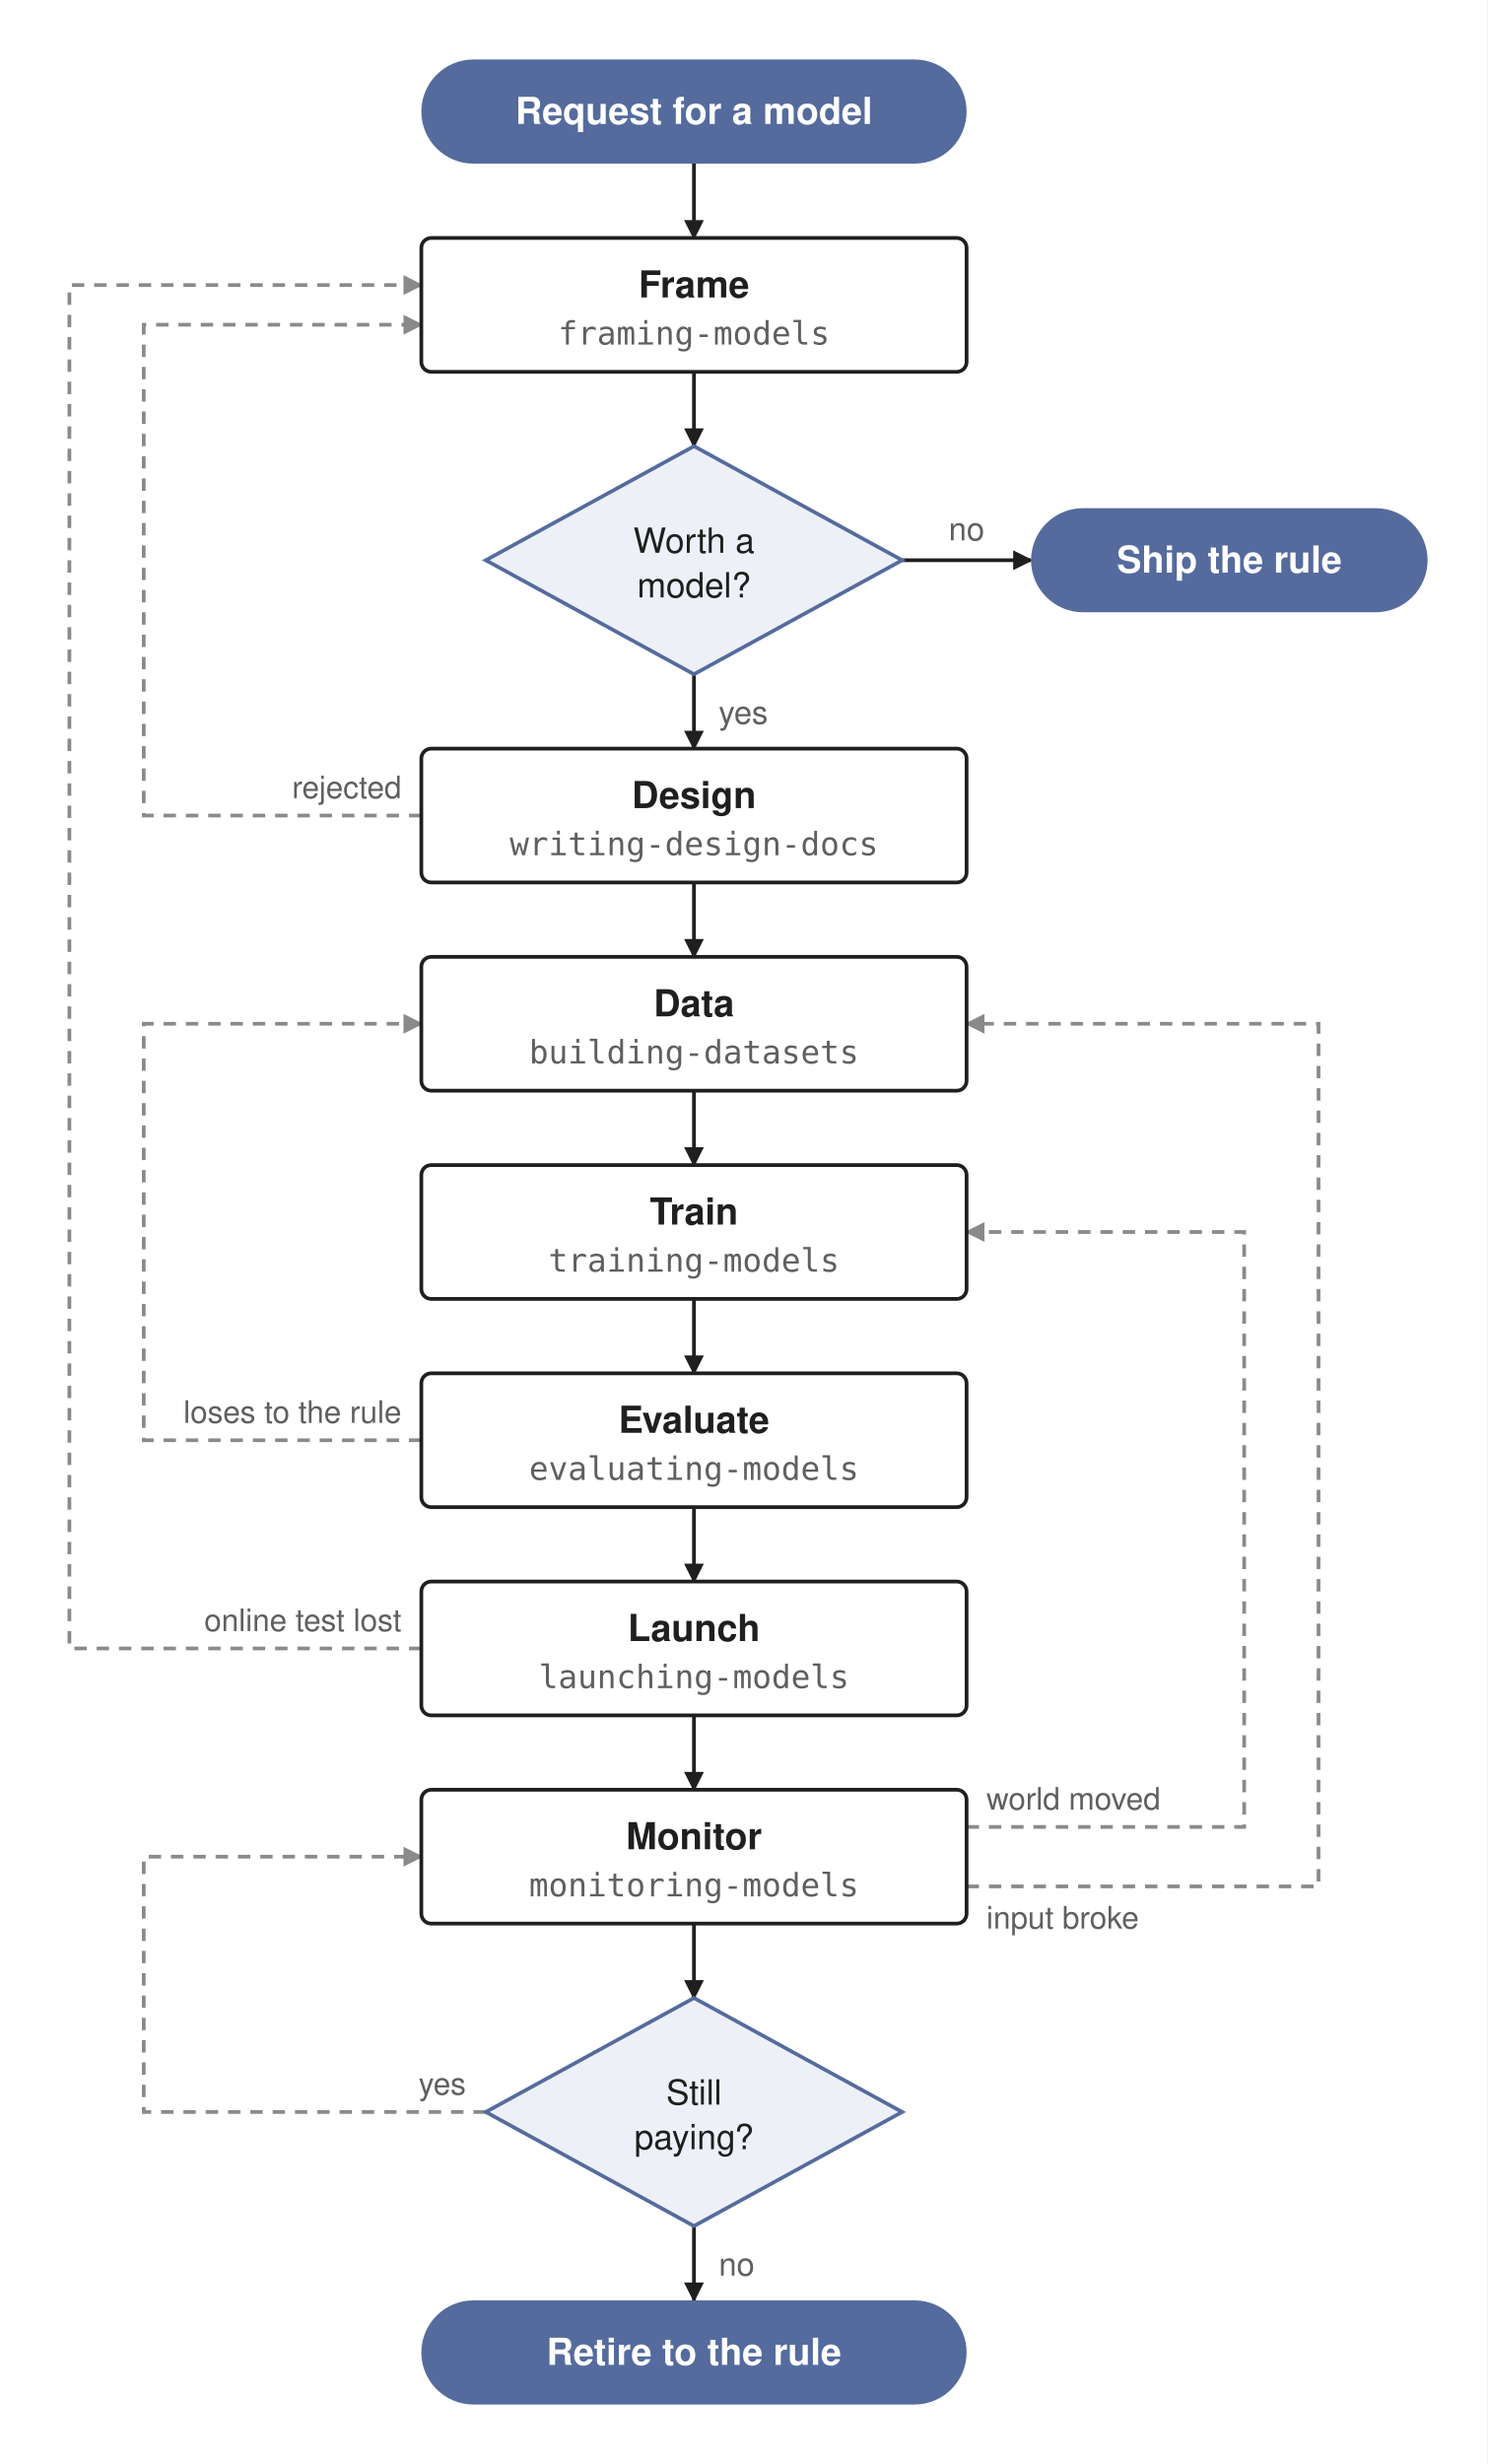
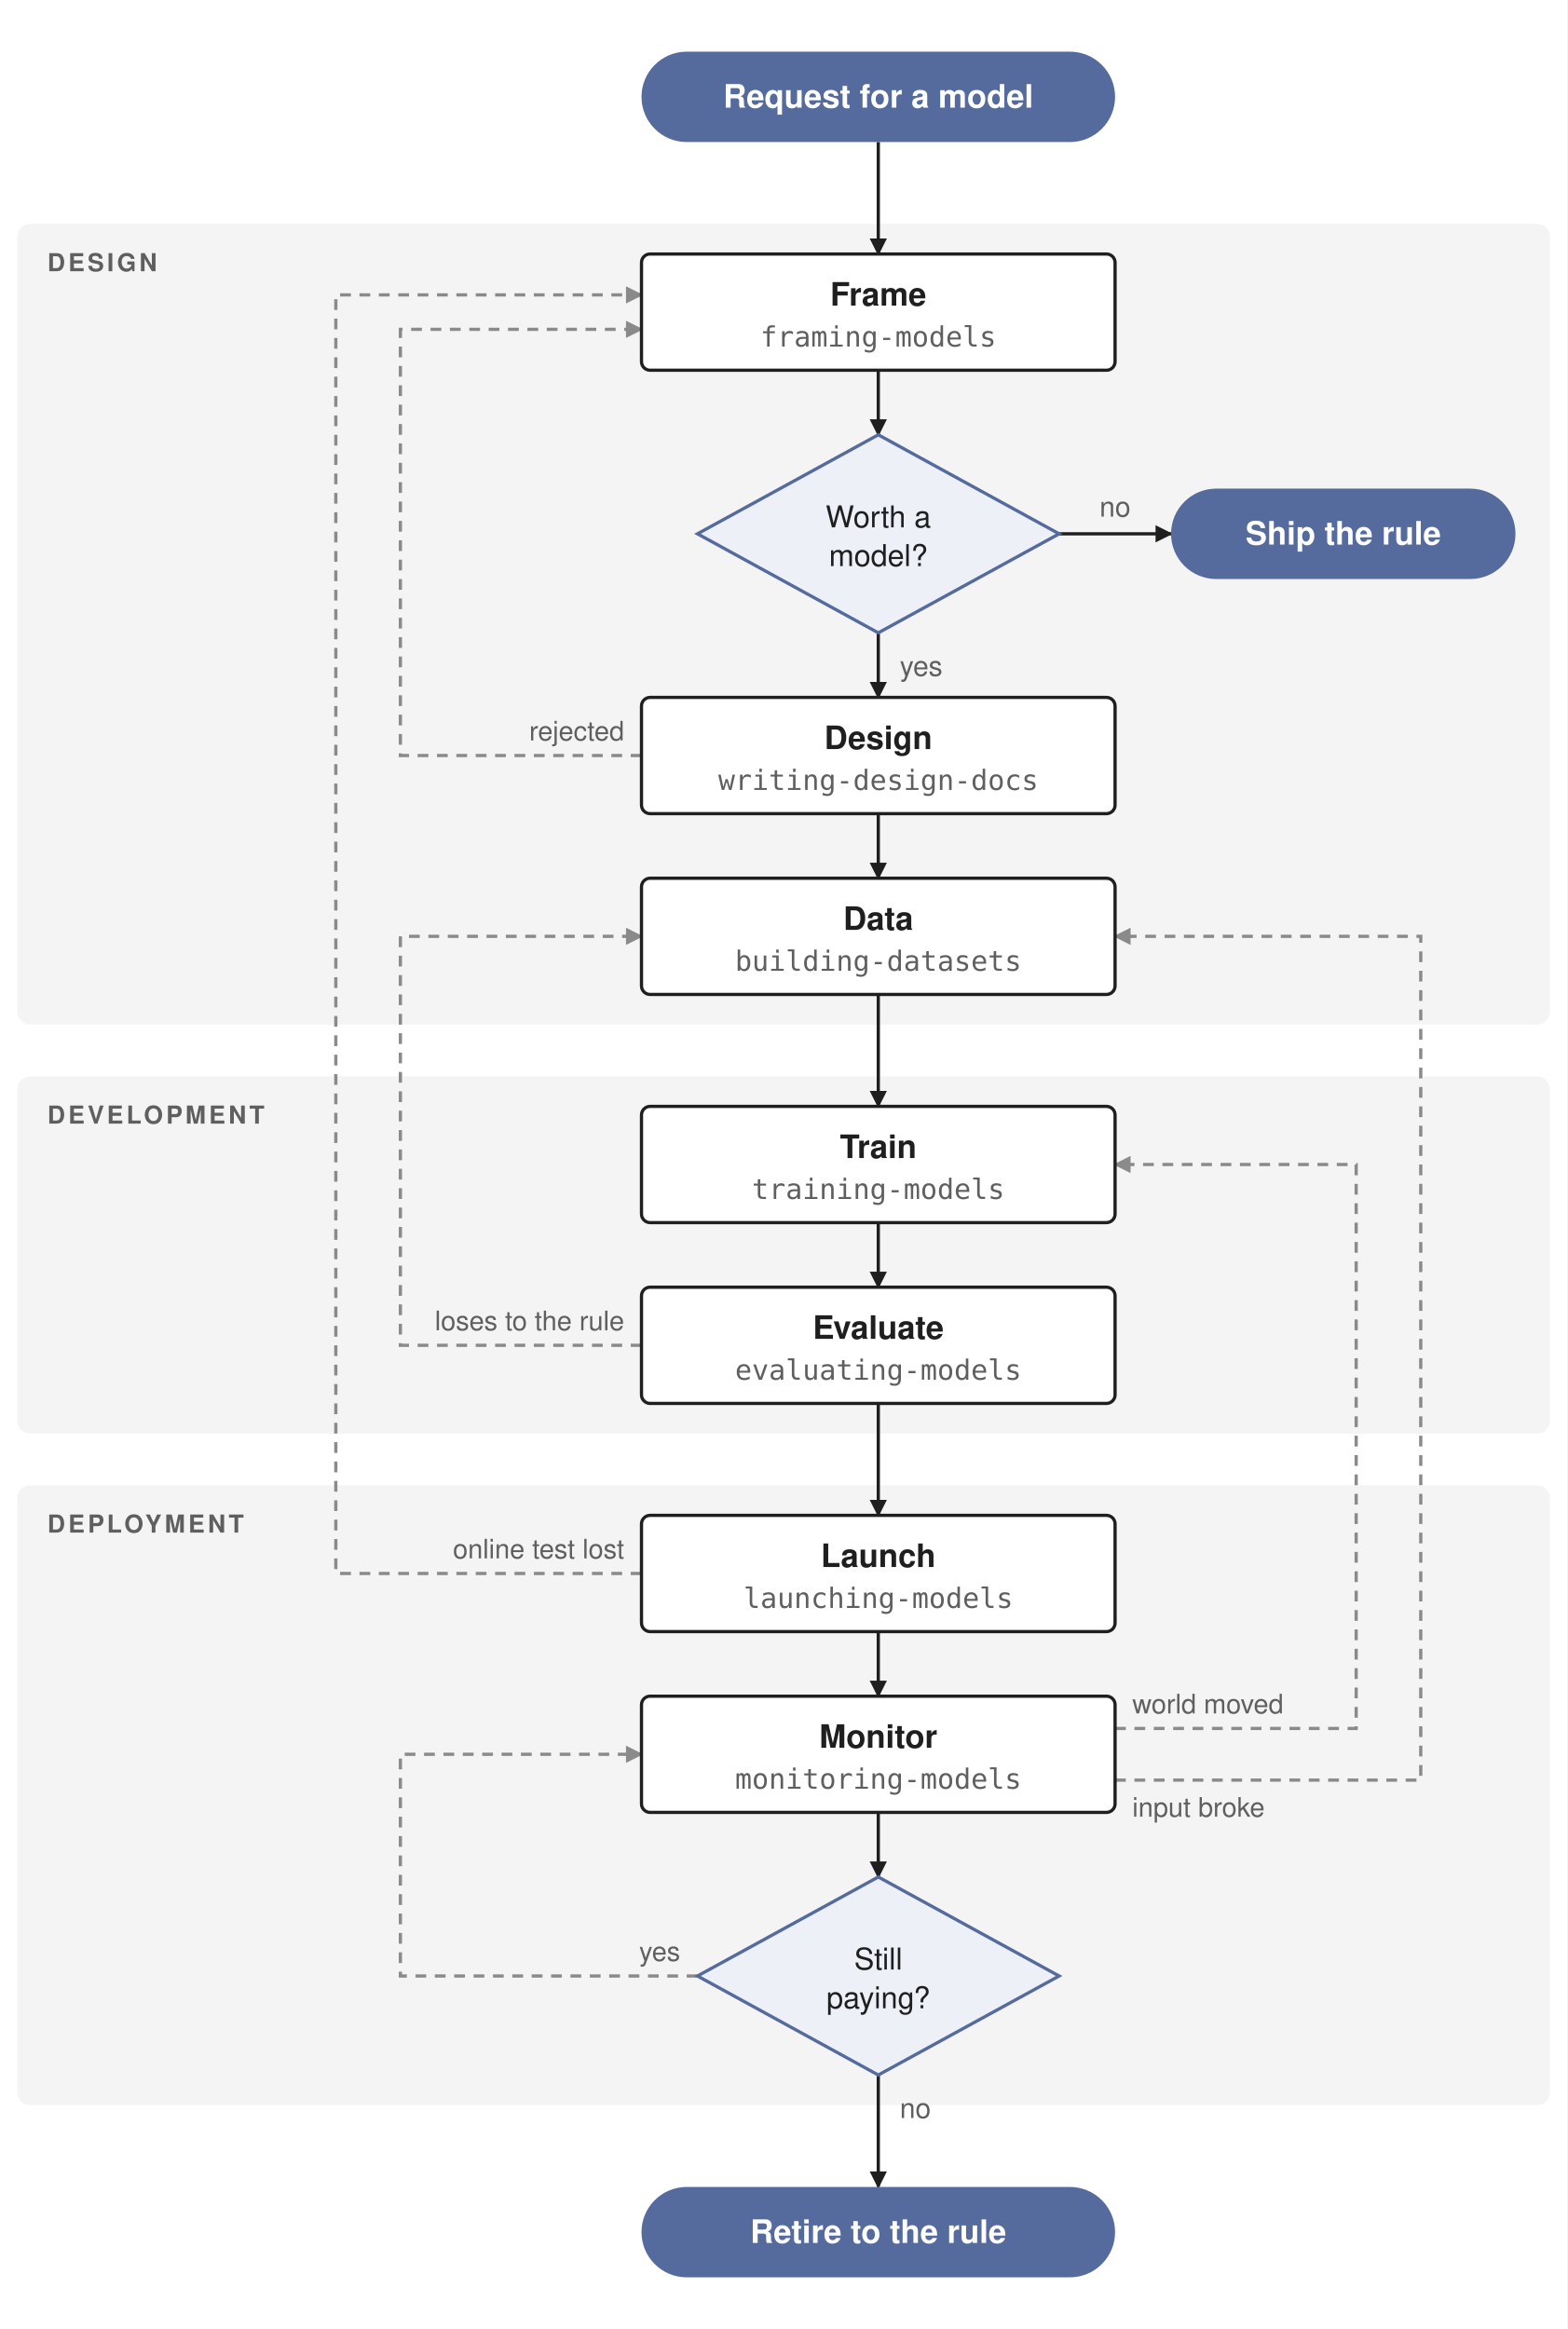
- <svg xmlns="http://www.w3.org/2000/svg" viewBox="0 0 600 994" width="600" height="994" role="img" aria-labelledby="title desc">
+ <svg xmlns="http://www.w3.org/2000/svg" viewBox="0 0 728 1082" width="728" height="1082" role="img" aria-labelledby="title desc">
  <defs>
    <marker id="main" viewBox="0 0 10 10" refX="9" refY="5" markerWidth="8" markerHeight="8" markerUnits="userSpaceOnUse" orient="auto">
      <path d="M0,0 L10,5 L0,10 z" fill="#1f1f1f" />
    </marker>
    <marker id="loop" viewBox="0 0 10 10" refX="9" refY="5" markerWidth="8" markerHeight="8" markerUnits="userSpaceOnUse" orient="auto">
      <path d="M0,0 L10,5 L0,10 z" fill="#8a8a8a" />
    </marker>
  </defs>
  <rect width="100%" height="100%" fill="#ffffff" />
-   <path d="M280,66 L280,96" fill="none" stroke-width="1.5" stroke="#1f1f1f" marker-end="url(#main)" />
-   <path d="M280,150 L280,180" fill="none" stroke-width="1.5" stroke="#1f1f1f" marker-end="url(#main)" />
-   <path d="M280,272 L280,302" fill="none" stroke-width="1.5" stroke="#1f1f1f" marker-end="url(#main)" />
-   <path d="M280,356 L280,386" fill="none" stroke-width="1.5" stroke="#1f1f1f" marker-end="url(#main)" />
-   <path d="M280,440 L280,470" fill="none" stroke-width="1.5" stroke="#1f1f1f" marker-end="url(#main)" />
-   <path d="M280,524 L280,554" fill="none" stroke-width="1.5" stroke="#1f1f1f" marker-end="url(#main)" />
-   <path d="M280,608 L280,638" fill="none" stroke-width="1.5" stroke="#1f1f1f" marker-end="url(#main)" />
-   <path d="M280,692 L280,722" fill="none" stroke-width="1.5" stroke="#1f1f1f" marker-end="url(#main)" />
-   <path d="M280,776 L280,806" fill="none" stroke-width="1.5" stroke="#1f1f1f" marker-end="url(#main)" />
-   <path d="M280,898 L280,928" fill="none" stroke-width="1.5" stroke="#1f1f1f" marker-end="url(#main)" />
-   <text x="290" y="292" font-family="-apple-system, BlinkMacSystemFont, 'Segoe UI', Helvetica, Arial, sans-serif" font-size="13" font-weight="normal" fill="#5f5f5f" text-anchor="start">yes</text>
-   <text x="290" y="918" font-family="-apple-system, BlinkMacSystemFont, 'Segoe UI', Helvetica, Arial, sans-serif" font-size="13" font-weight="normal" fill="#5f5f5f" text-anchor="start">no</text>
-   <path d="M364,226 L416,226" fill="none" stroke-width="1.5" stroke="#1f1f1f" marker-end="url(#main)" />
-   <text x="390" y="218" font-family="-apple-system, BlinkMacSystemFont, 'Segoe UI', Helvetica, Arial, sans-serif" font-size="13" font-weight="normal" fill="#5f5f5f" text-anchor="middle">no</text>
-   <rect x="416" y="205" width="160" height="42" rx="21" fill="#556b9d" />
-   <text x="496" y="231" font-family="-apple-system, BlinkMacSystemFont, 'Segoe UI', Helvetica, Arial, sans-serif" font-size="15" font-weight="600" fill="#ffffff" text-anchor="middle">Ship the rule</text>
-   <path d="M170,329 L58,329 L58,131 L170,131" fill="none" stroke-width="1.5" stroke="#8a8a8a" stroke-dasharray="5 4" marker-end="url(#loop)" />
-   <text x="162" y="322" font-family="-apple-system, BlinkMacSystemFont, 'Segoe UI', Helvetica, Arial, sans-serif" font-size="12.5" font-weight="normal" fill="#5f5f5f" text-anchor="end">rejected</text>
-   <path d="M170,581 L58,581 L58,413 L170,413" fill="none" stroke-width="1.5" stroke="#8a8a8a" stroke-dasharray="5 4" marker-end="url(#loop)" />
-   <text x="162" y="574" font-family="-apple-system, BlinkMacSystemFont, 'Segoe UI', Helvetica, Arial, sans-serif" font-size="12.5" font-weight="normal" fill="#5f5f5f" text-anchor="end">loses to the rule</text>
-   <path d="M170,665 L28,665 L28,115 L170,115" fill="none" stroke-width="1.5" stroke="#8a8a8a" stroke-dasharray="5 4" marker-end="url(#loop)" />
-   <text x="162" y="658" font-family="-apple-system, BlinkMacSystemFont, 'Segoe UI', Helvetica, Arial, sans-serif" font-size="12.5" font-weight="normal" fill="#5f5f5f" text-anchor="end">online test lost</text>
-   <path d="M196,852 L58,852 L58,749 L170,749" fill="none" stroke-width="1.5" stroke="#8a8a8a" stroke-dasharray="5 4" marker-end="url(#loop)" />
-   <text x="188" y="845" font-family="-apple-system, BlinkMacSystemFont, 'Segoe UI', Helvetica, Arial, sans-serif" font-size="12.5" font-weight="normal" fill="#5f5f5f" text-anchor="end">yes</text>
-   <path d="M390,737 L502,737 L502,497 L390,497" fill="none" stroke-width="1.5" stroke="#8a8a8a" stroke-dasharray="5 4" marker-end="url(#loop)" />
-   <text x="398" y="730" font-family="-apple-system, BlinkMacSystemFont, 'Segoe UI', Helvetica, Arial, sans-serif" font-size="12.5" font-weight="normal" fill="#5f5f5f" text-anchor="start">world moved</text>
-   <path d="M390,761 L532,761 L532,413 L390,413" fill="none" stroke-width="1.5" stroke="#8a8a8a" stroke-dasharray="5 4" marker-end="url(#loop)" />
-   <text x="398" y="778" font-family="-apple-system, BlinkMacSystemFont, 'Segoe UI', Helvetica, Arial, sans-serif" font-size="12.5" font-weight="normal" fill="#5f5f5f" text-anchor="start">input broke</text>
-   <rect x="170" y="24" width="220" height="42" rx="21" fill="#556b9d" />
-   <text x="280" y="50" font-family="-apple-system, BlinkMacSystemFont, 'Segoe UI', Helvetica, Arial, sans-serif" font-size="15" font-weight="600" fill="#ffffff" text-anchor="middle">Request for a model</text>
-   <rect x="170" y="96" width="220" height="54" rx="4" fill="#ffffff" stroke="#1f1f1f" stroke-width="1.5" />
-   <text x="280" y="120" font-family="-apple-system, BlinkMacSystemFont, 'Segoe UI', Helvetica, Arial, sans-serif" font-size="15" font-weight="600" fill="#1f1f1f" text-anchor="middle">Frame</text>
-   <text x="280" y="139" font-family="ui-monospace, SFMono-Regular, Menlo, Consolas, monospace" font-size="13" font-weight="normal" fill="#5f5f5f" text-anchor="middle">framing-models</text>
-   <polygon points="280,180 364,226 280,272 196,226" fill="#edf0f6" stroke="#556b9d" stroke-width="1.5" />
-   <text x="280" y="223" font-family="-apple-system, BlinkMacSystemFont, 'Segoe UI', Helvetica, Arial, sans-serif" font-size="14" font-weight="normal" fill="#1f1f1f" text-anchor="middle">Worth a</text>
-   <text x="280" y="241" font-family="-apple-system, BlinkMacSystemFont, 'Segoe UI', Helvetica, Arial, sans-serif" font-size="14" font-weight="normal" fill="#1f1f1f" text-anchor="middle">model?</text>
-   <rect x="170" y="302" width="220" height="54" rx="4" fill="#ffffff" stroke="#1f1f1f" stroke-width="1.5" />
-   <text x="280" y="326" font-family="-apple-system, BlinkMacSystemFont, 'Segoe UI', Helvetica, Arial, sans-serif" font-size="15" font-weight="600" fill="#1f1f1f" text-anchor="middle">Design</text>
-   <text x="280" y="345" font-family="ui-monospace, SFMono-Regular, Menlo, Consolas, monospace" font-size="13" font-weight="normal" fill="#5f5f5f" text-anchor="middle">writing-design-docs</text>
-   <rect x="170" y="386" width="220" height="54" rx="4" fill="#ffffff" stroke="#1f1f1f" stroke-width="1.5" />
-   <text x="280" y="410" font-family="-apple-system, BlinkMacSystemFont, 'Segoe UI', Helvetica, Arial, sans-serif" font-size="15" font-weight="600" fill="#1f1f1f" text-anchor="middle">Data</text>
-   <text x="280" y="429" font-family="ui-monospace, SFMono-Regular, Menlo, Consolas, monospace" font-size="13" font-weight="normal" fill="#5f5f5f" text-anchor="middle">building-datasets</text>
-   <rect x="170" y="470" width="220" height="54" rx="4" fill="#ffffff" stroke="#1f1f1f" stroke-width="1.5" />
-   <text x="280" y="494" font-family="-apple-system, BlinkMacSystemFont, 'Segoe UI', Helvetica, Arial, sans-serif" font-size="15" font-weight="600" fill="#1f1f1f" text-anchor="middle">Train</text>
-   <text x="280" y="513" font-family="ui-monospace, SFMono-Regular, Menlo, Consolas, monospace" font-size="13" font-weight="normal" fill="#5f5f5f" text-anchor="middle">training-models</text>
-   <rect x="170" y="554" width="220" height="54" rx="4" fill="#ffffff" stroke="#1f1f1f" stroke-width="1.5" />
-   <text x="280" y="578" font-family="-apple-system, BlinkMacSystemFont, 'Segoe UI', Helvetica, Arial, sans-serif" font-size="15" font-weight="600" fill="#1f1f1f" text-anchor="middle">Evaluate</text>
-   <text x="280" y="597" font-family="ui-monospace, SFMono-Regular, Menlo, Consolas, monospace" font-size="13" font-weight="normal" fill="#5f5f5f" text-anchor="middle">evaluating-models</text>
-   <rect x="170" y="638" width="220" height="54" rx="4" fill="#ffffff" stroke="#1f1f1f" stroke-width="1.5" />
-   <text x="280" y="662" font-family="-apple-system, BlinkMacSystemFont, 'Segoe UI', Helvetica, Arial, sans-serif" font-size="15" font-weight="600" fill="#1f1f1f" text-anchor="middle">Launch</text>
-   <text x="280" y="681" font-family="ui-monospace, SFMono-Regular, Menlo, Consolas, monospace" font-size="13" font-weight="normal" fill="#5f5f5f" text-anchor="middle">launching-models</text>
-   <rect x="170" y="722" width="220" height="54" rx="4" fill="#ffffff" stroke="#1f1f1f" stroke-width="1.5" />
-   <text x="280" y="746" font-family="-apple-system, BlinkMacSystemFont, 'Segoe UI', Helvetica, Arial, sans-serif" font-size="15" font-weight="600" fill="#1f1f1f" text-anchor="middle">Monitor</text>
-   <text x="280" y="765" font-family="ui-monospace, SFMono-Regular, Menlo, Consolas, monospace" font-size="13" font-weight="normal" fill="#5f5f5f" text-anchor="middle">monitoring-models</text>
-   <polygon points="280,806 364,852 280,898 196,852" fill="#edf0f6" stroke="#556b9d" stroke-width="1.5" />
-   <text x="280" y="849" font-family="-apple-system, BlinkMacSystemFont, 'Segoe UI', Helvetica, Arial, sans-serif" font-size="14" font-weight="normal" fill="#1f1f1f" text-anchor="middle">Still</text>
-   <text x="280" y="867" font-family="-apple-system, BlinkMacSystemFont, 'Segoe UI', Helvetica, Arial, sans-serif" font-size="14" font-weight="normal" fill="#1f1f1f" text-anchor="middle">paying?</text>
-   <rect x="170" y="928" width="220" height="42" rx="21" fill="#556b9d" />
-   <text x="280" y="954" font-family="-apple-system, BlinkMacSystemFont, 'Segoe UI', Helvetica, Arial, sans-serif" font-size="15" font-weight="600" fill="#ffffff" text-anchor="middle">Retire to the rule</text>
+   <rect x="8" y="104" width="712" height="372" rx="6" fill="#f4f4f4" />
+   <text x="22" y="126" font-family="-apple-system, BlinkMacSystemFont, 'Segoe UI', Helvetica, Arial, sans-serif" font-size="11.5" font-weight="600" letter-spacing="1.4" fill="#5f5f5f">DESIGN</text>
+   <rect x="8" y="500" width="712" height="166" rx="6" fill="#f4f4f4" />
+   <text x="22" y="522" font-family="-apple-system, BlinkMacSystemFont, 'Segoe UI', Helvetica, Arial, sans-serif" font-size="11.5" font-weight="600" letter-spacing="1.4" fill="#5f5f5f">DEVELOPMENT</text>
+   <rect x="8" y="690" width="712" height="288" rx="6" fill="#f4f4f4" />
+   <text x="22" y="712" font-family="-apple-system, BlinkMacSystemFont, 'Segoe UI', Helvetica, Arial, sans-serif" font-size="11.5" font-weight="600" letter-spacing="1.4" fill="#5f5f5f">DEPLOYMENT</text>
+   <path d="M408,66 L408,118" fill="none" stroke-width="1.5" stroke="#1f1f1f" marker-end="url(#main)" />
+   <path d="M408,172 L408,202" fill="none" stroke-width="1.5" stroke="#1f1f1f" marker-end="url(#main)" />
+   <path d="M408,294 L408,324" fill="none" stroke-width="1.5" stroke="#1f1f1f" marker-end="url(#main)" />
+   <path d="M408,378 L408,408" fill="none" stroke-width="1.5" stroke="#1f1f1f" marker-end="url(#main)" />
+   <path d="M408,462 L408,514" fill="none" stroke-width="1.5" stroke="#1f1f1f" marker-end="url(#main)" />
+   <path d="M408,568 L408,598" fill="none" stroke-width="1.5" stroke="#1f1f1f" marker-end="url(#main)" />
+   <path d="M408,652 L408,704" fill="none" stroke-width="1.5" stroke="#1f1f1f" marker-end="url(#main)" />
+   <path d="M408,758 L408,788" fill="none" stroke-width="1.5" stroke="#1f1f1f" marker-end="url(#main)" />
+   <path d="M408,842 L408,872" fill="none" stroke-width="1.5" stroke="#1f1f1f" marker-end="url(#main)" />
+   <path d="M408,964 L408,1016" fill="none" stroke-width="1.5" stroke="#1f1f1f" marker-end="url(#main)" />
+   <text x="418" y="314" font-family="-apple-system, BlinkMacSystemFont, 'Segoe UI', Helvetica, Arial, sans-serif" font-size="13" font-weight="normal" fill="#5f5f5f" text-anchor="start">yes</text>
+   <text x="418" y="984" font-family="-apple-system, BlinkMacSystemFont, 'Segoe UI', Helvetica, Arial, sans-serif" font-size="13" font-weight="normal" fill="#5f5f5f" text-anchor="start">no</text>
+   <path d="M492,248 L544,248" fill="none" stroke-width="1.5" stroke="#1f1f1f" marker-end="url(#main)" />
+   <text x="518" y="240" font-family="-apple-system, BlinkMacSystemFont, 'Segoe UI', Helvetica, Arial, sans-serif" font-size="13" font-weight="normal" fill="#5f5f5f" text-anchor="middle">no</text>
+   <rect x="544" y="227" width="160" height="42" rx="21" fill="#556b9d" />
+   <text x="624" y="253" font-family="-apple-system, BlinkMacSystemFont, 'Segoe UI', Helvetica, Arial, sans-serif" font-size="15" font-weight="600" fill="#ffffff" text-anchor="middle">Ship the rule</text>
+   <path d="M298,351 L186,351 L186,153 L298,153" fill="none" stroke-width="1.5" stroke="#8a8a8a" stroke-dasharray="5 4" marker-end="url(#loop)" />
+   <text x="290" y="344" font-family="-apple-system, BlinkMacSystemFont, 'Segoe UI', Helvetica, Arial, sans-serif" font-size="12.5" font-weight="normal" fill="#5f5f5f" text-anchor="end">rejected</text>
+   <path d="M298,625 L186,625 L186,435 L298,435" fill="none" stroke-width="1.5" stroke="#8a8a8a" stroke-dasharray="5 4" marker-end="url(#loop)" />
+   <text x="290" y="618" font-family="-apple-system, BlinkMacSystemFont, 'Segoe UI', Helvetica, Arial, sans-serif" font-size="12.5" font-weight="normal" fill="#5f5f5f" text-anchor="end">loses to the rule</text>
+   <path d="M298,731 L156,731 L156,137 L298,137" fill="none" stroke-width="1.5" stroke="#8a8a8a" stroke-dasharray="5 4" marker-end="url(#loop)" />
+   <text x="290" y="724" font-family="-apple-system, BlinkMacSystemFont, 'Segoe UI', Helvetica, Arial, sans-serif" font-size="12.5" font-weight="normal" fill="#5f5f5f" text-anchor="end">online test lost</text>
+   <path d="M324,918 L186,918 L186,815 L298,815" fill="none" stroke-width="1.5" stroke="#8a8a8a" stroke-dasharray="5 4" marker-end="url(#loop)" />
+   <text x="316" y="911" font-family="-apple-system, BlinkMacSystemFont, 'Segoe UI', Helvetica, Arial, sans-serif" font-size="12.5" font-weight="normal" fill="#5f5f5f" text-anchor="end">yes</text>
+   <path d="M518,803 L630,803 L630,541 L518,541" fill="none" stroke-width="1.5" stroke="#8a8a8a" stroke-dasharray="5 4" marker-end="url(#loop)" />
+   <text x="526" y="796" font-family="-apple-system, BlinkMacSystemFont, 'Segoe UI', Helvetica, Arial, sans-serif" font-size="12.5" font-weight="normal" fill="#5f5f5f" text-anchor="start">world moved</text>
+   <path d="M518,827 L660,827 L660,435 L518,435" fill="none" stroke-width="1.5" stroke="#8a8a8a" stroke-dasharray="5 4" marker-end="url(#loop)" />
+   <text x="526" y="844" font-family="-apple-system, BlinkMacSystemFont, 'Segoe UI', Helvetica, Arial, sans-serif" font-size="12.5" font-weight="normal" fill="#5f5f5f" text-anchor="start">input broke</text>
+   <rect x="298" y="24" width="220" height="42" rx="21" fill="#556b9d" />
+   <text x="408" y="50" font-family="-apple-system, BlinkMacSystemFont, 'Segoe UI', Helvetica, Arial, sans-serif" font-size="15" font-weight="600" fill="#ffffff" text-anchor="middle">Request for a model</text>
+   <rect x="298" y="118" width="220" height="54" rx="4" fill="#ffffff" stroke="#1f1f1f" stroke-width="1.5" />
+   <text x="408" y="142" font-family="-apple-system, BlinkMacSystemFont, 'Segoe UI', Helvetica, Arial, sans-serif" font-size="15" font-weight="600" fill="#1f1f1f" text-anchor="middle">Frame</text>
+   <text x="408" y="161" font-family="ui-monospace, SFMono-Regular, Menlo, Consolas, monospace" font-size="13" font-weight="normal" fill="#5f5f5f" text-anchor="middle">framing-models</text>
+   <polygon points="408,202 492,248 408,294 324,248" fill="#edf0f6" stroke="#556b9d" stroke-width="1.5" />
+   <text x="408" y="245" font-family="-apple-system, BlinkMacSystemFont, 'Segoe UI', Helvetica, Arial, sans-serif" font-size="14" font-weight="normal" fill="#1f1f1f" text-anchor="middle">Worth a</text>
+   <text x="408" y="263" font-family="-apple-system, BlinkMacSystemFont, 'Segoe UI', Helvetica, Arial, sans-serif" font-size="14" font-weight="normal" fill="#1f1f1f" text-anchor="middle">model?</text>
+   <rect x="298" y="324" width="220" height="54" rx="4" fill="#ffffff" stroke="#1f1f1f" stroke-width="1.5" />
+   <text x="408" y="348" font-family="-apple-system, BlinkMacSystemFont, 'Segoe UI', Helvetica, Arial, sans-serif" font-size="15" font-weight="600" fill="#1f1f1f" text-anchor="middle">Design</text>
+   <text x="408" y="367" font-family="ui-monospace, SFMono-Regular, Menlo, Consolas, monospace" font-size="13" font-weight="normal" fill="#5f5f5f" text-anchor="middle">writing-design-docs</text>
+   <rect x="298" y="408" width="220" height="54" rx="4" fill="#ffffff" stroke="#1f1f1f" stroke-width="1.5" />
+   <text x="408" y="432" font-family="-apple-system, BlinkMacSystemFont, 'Segoe UI', Helvetica, Arial, sans-serif" font-size="15" font-weight="600" fill="#1f1f1f" text-anchor="middle">Data</text>
+   <text x="408" y="451" font-family="ui-monospace, SFMono-Regular, Menlo, Consolas, monospace" font-size="13" font-weight="normal" fill="#5f5f5f" text-anchor="middle">building-datasets</text>
+   <rect x="298" y="514" width="220" height="54" rx="4" fill="#ffffff" stroke="#1f1f1f" stroke-width="1.5" />
+   <text x="408" y="538" font-family="-apple-system, BlinkMacSystemFont, 'Segoe UI', Helvetica, Arial, sans-serif" font-size="15" font-weight="600" fill="#1f1f1f" text-anchor="middle">Train</text>
+   <text x="408" y="557" font-family="ui-monospace, SFMono-Regular, Menlo, Consolas, monospace" font-size="13" font-weight="normal" fill="#5f5f5f" text-anchor="middle">training-models</text>
+   <rect x="298" y="598" width="220" height="54" rx="4" fill="#ffffff" stroke="#1f1f1f" stroke-width="1.5" />
+   <text x="408" y="622" font-family="-apple-system, BlinkMacSystemFont, 'Segoe UI', Helvetica, Arial, sans-serif" font-size="15" font-weight="600" fill="#1f1f1f" text-anchor="middle">Evaluate</text>
+   <text x="408" y="641" font-family="ui-monospace, SFMono-Regular, Menlo, Consolas, monospace" font-size="13" font-weight="normal" fill="#5f5f5f" text-anchor="middle">evaluating-models</text>
+   <rect x="298" y="704" width="220" height="54" rx="4" fill="#ffffff" stroke="#1f1f1f" stroke-width="1.5" />
+   <text x="408" y="728" font-family="-apple-system, BlinkMacSystemFont, 'Segoe UI', Helvetica, Arial, sans-serif" font-size="15" font-weight="600" fill="#1f1f1f" text-anchor="middle">Launch</text>
+   <text x="408" y="747" font-family="ui-monospace, SFMono-Regular, Menlo, Consolas, monospace" font-size="13" font-weight="normal" fill="#5f5f5f" text-anchor="middle">launching-models</text>
+   <rect x="298" y="788" width="220" height="54" rx="4" fill="#ffffff" stroke="#1f1f1f" stroke-width="1.5" />
+   <text x="408" y="812" font-family="-apple-system, BlinkMacSystemFont, 'Segoe UI', Helvetica, Arial, sans-serif" font-size="15" font-weight="600" fill="#1f1f1f" text-anchor="middle">Monitor</text>
+   <text x="408" y="831" font-family="ui-monospace, SFMono-Regular, Menlo, Consolas, monospace" font-size="13" font-weight="normal" fill="#5f5f5f" text-anchor="middle">monitoring-models</text>
+   <polygon points="408,872 492,918 408,964 324,918" fill="#edf0f6" stroke="#556b9d" stroke-width="1.5" />
+   <text x="408" y="915" font-family="-apple-system, BlinkMacSystemFont, 'Segoe UI', Helvetica, Arial, sans-serif" font-size="14" font-weight="normal" fill="#1f1f1f" text-anchor="middle">Still</text>
+   <text x="408" y="933" font-family="-apple-system, BlinkMacSystemFont, 'Segoe UI', Helvetica, Arial, sans-serif" font-size="14" font-weight="normal" fill="#1f1f1f" text-anchor="middle">paying?</text>
+   <rect x="298" y="1016" width="220" height="42" rx="21" fill="#556b9d" />
+   <text x="408" y="1042" font-family="-apple-system, BlinkMacSystemFont, 'Segoe UI', Helvetica, Arial, sans-serif" font-size="15" font-weight="600" fill="#ffffff" text-anchor="middle">Retire to the rule</text>
</svg>
